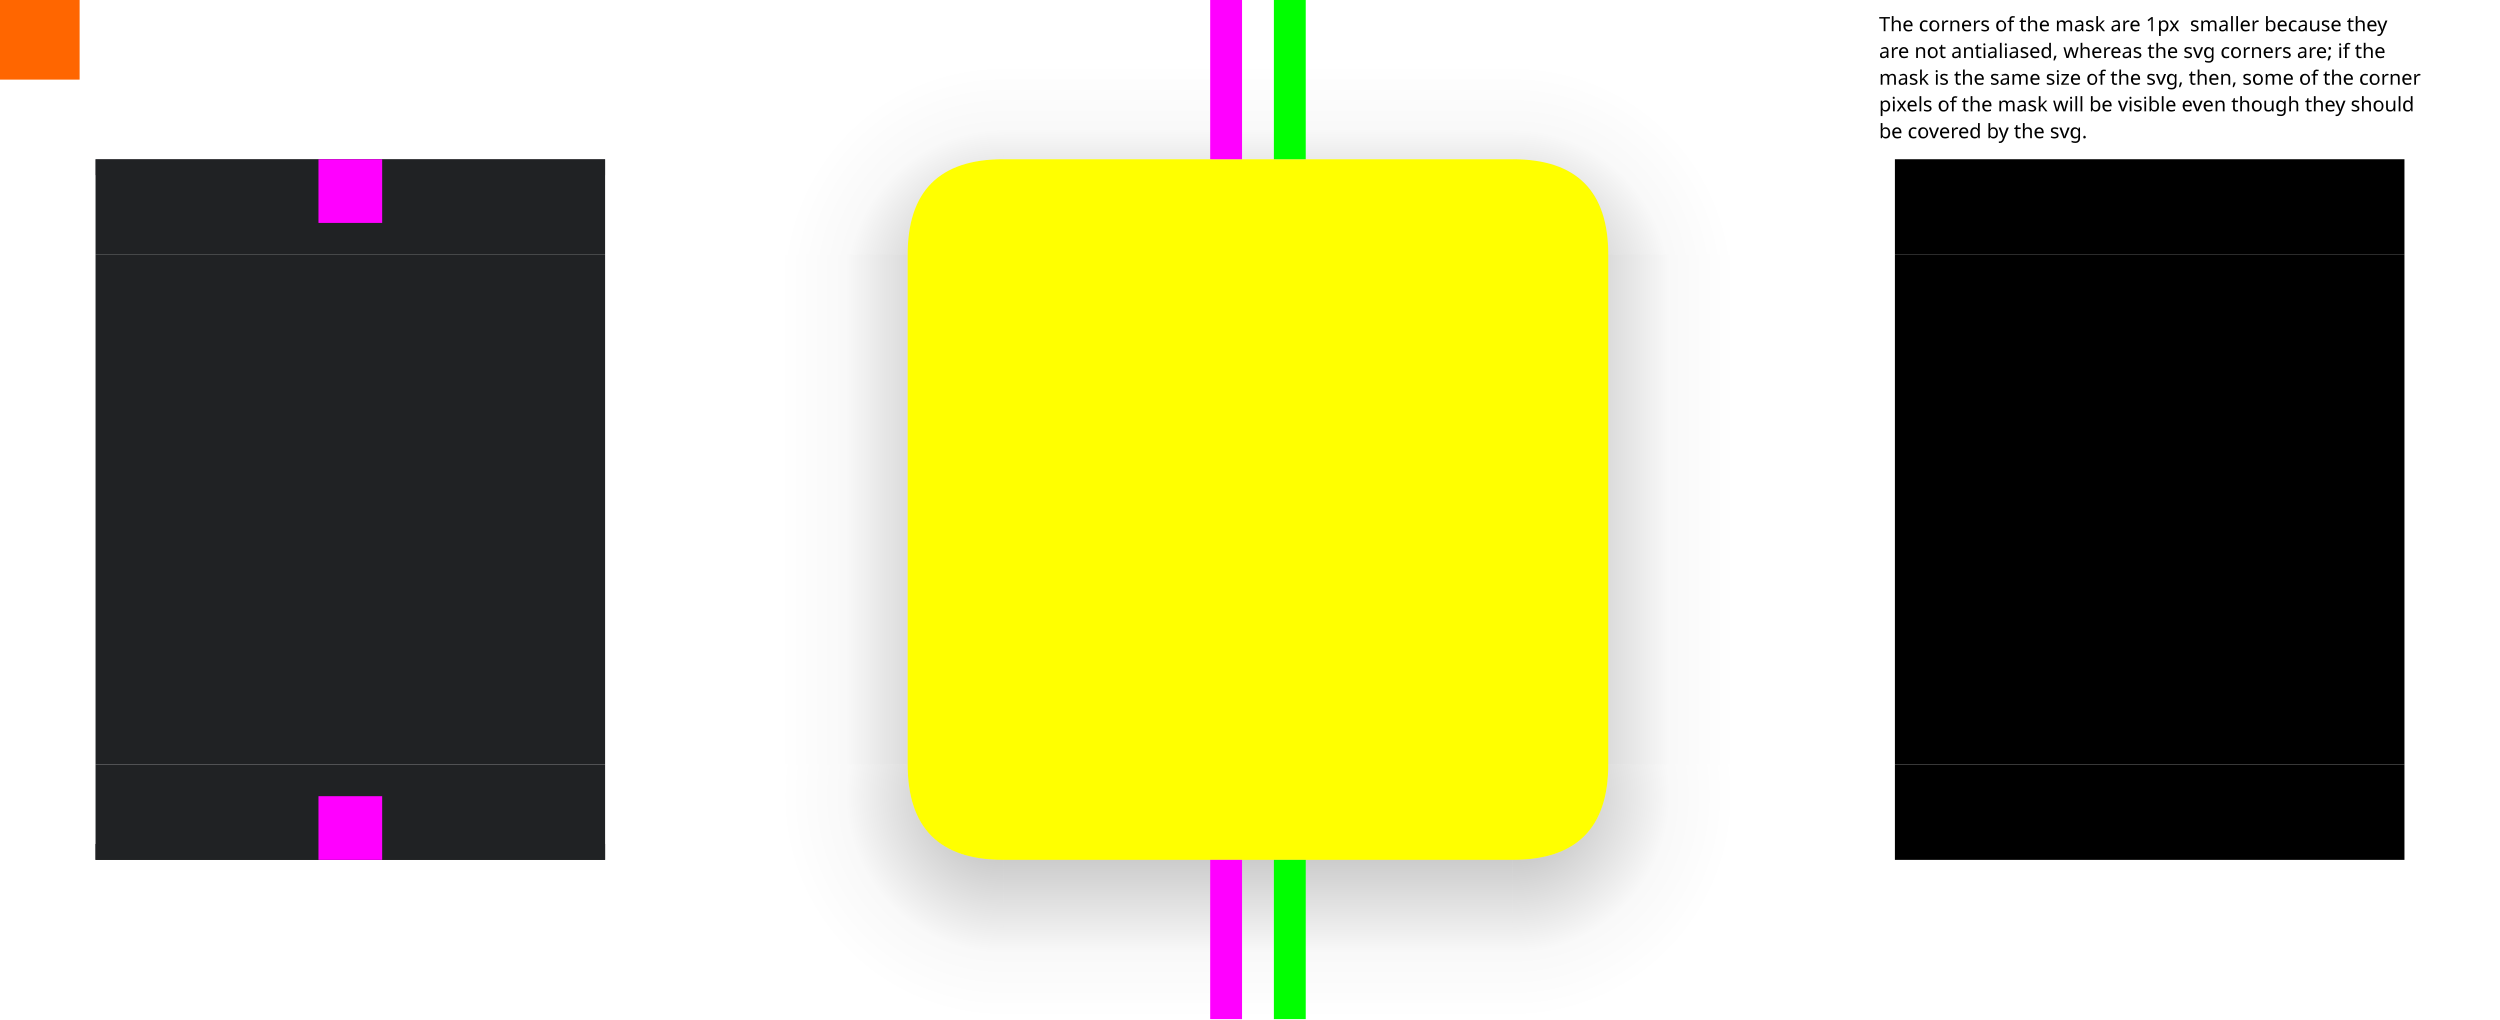
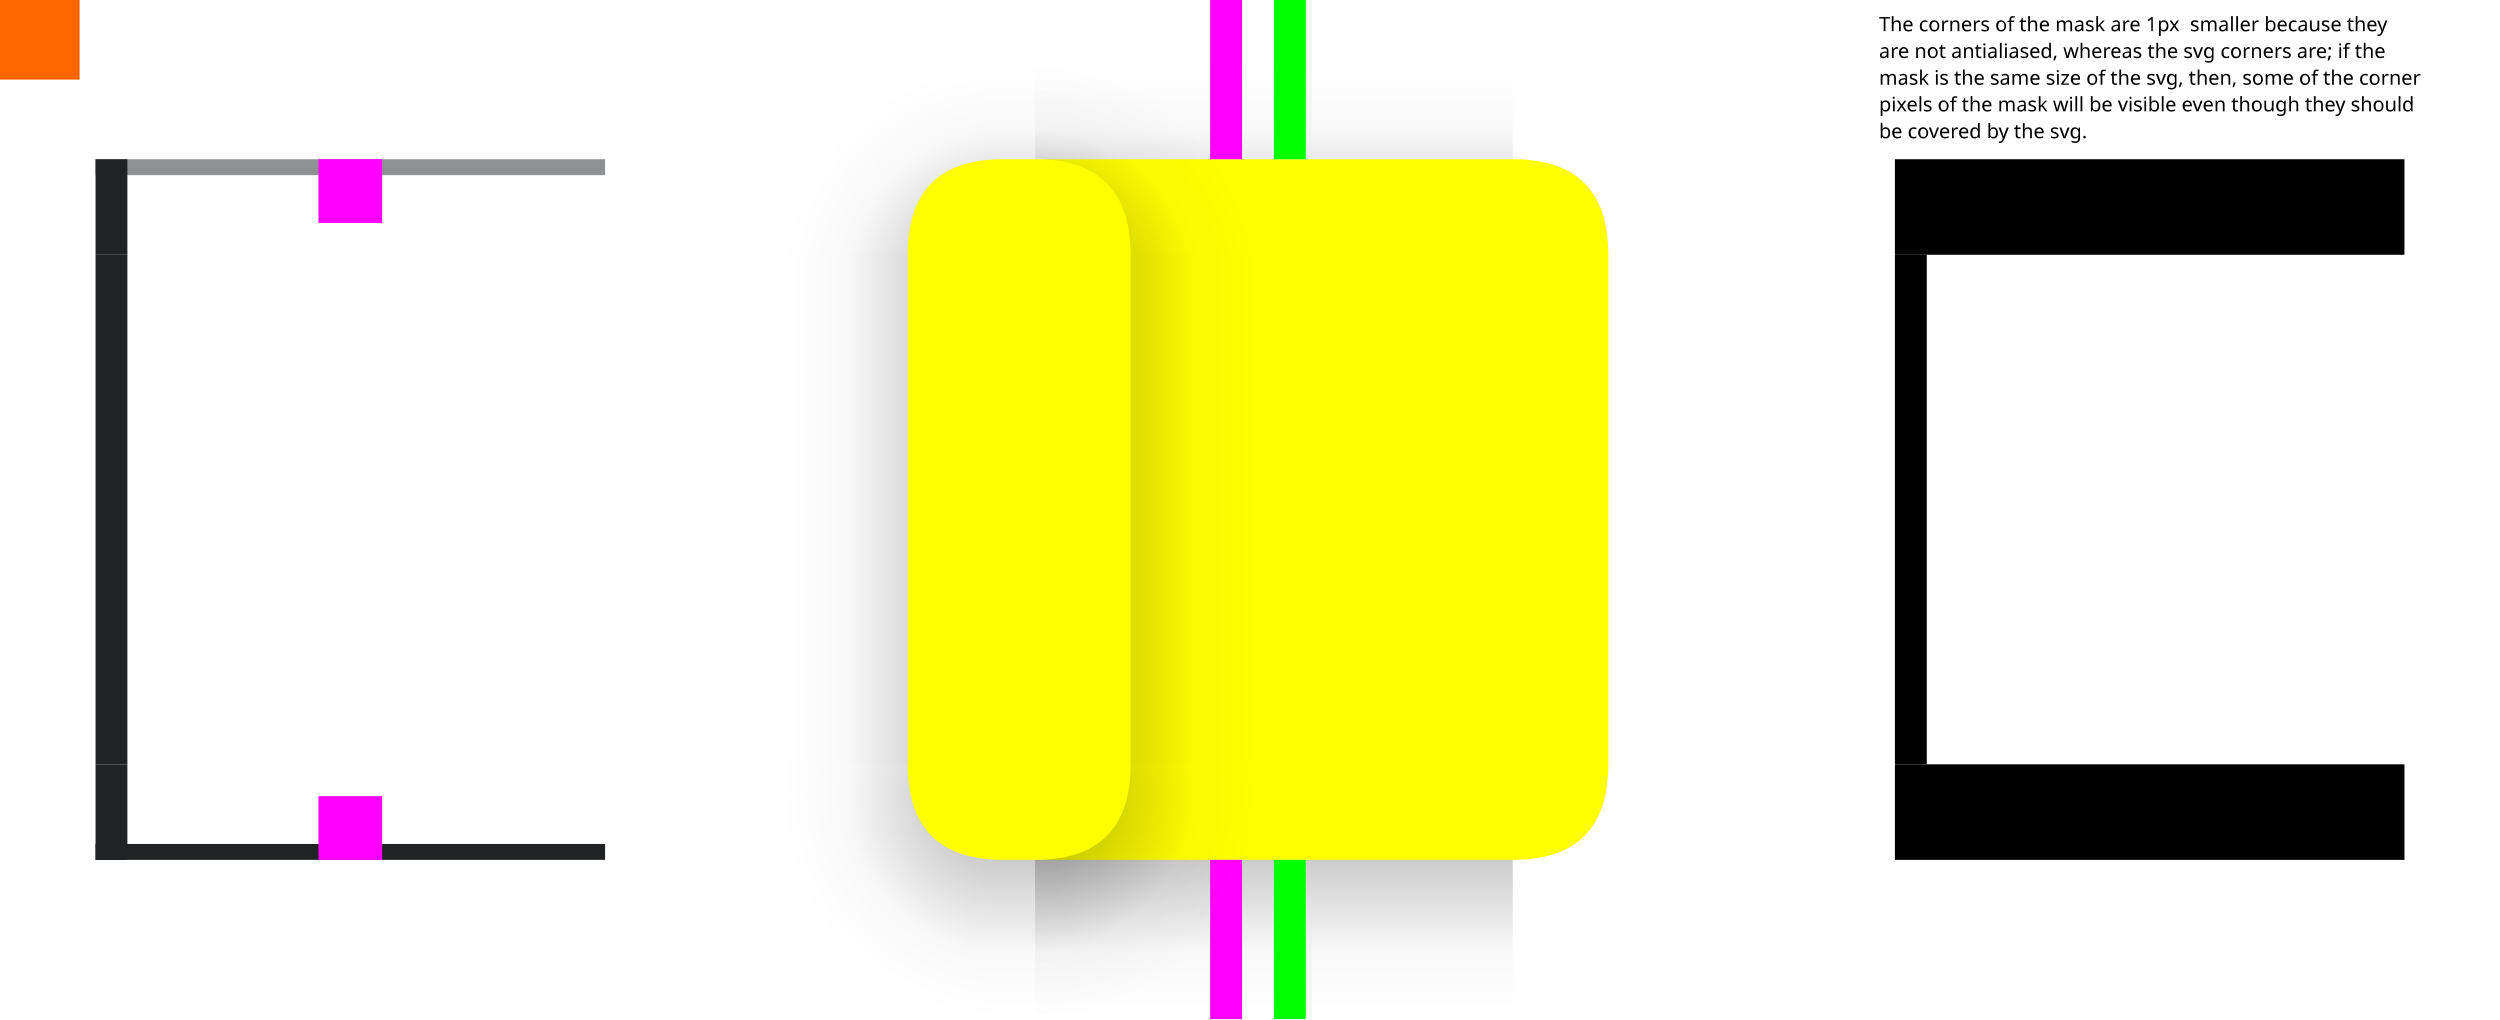
<svg xmlns="http://www.w3.org/2000/svg" xmlns:xlink="http://www.w3.org/1999/xlink" id="svg2" height="64" viewBox="0 0 157 64" width="157" version="1.1">
  <defs id="defs15">
    <style type="text/css" id="current-color-scheme">
            .ColorScheme-Text {
                color:#fcfcfc;
                stop-color:#fcfcfc;
            }
            .ColorScheme-Background {
                color:#202224;
                stop-color:#202224;
            }
        </style>
    <linearGradient id="shadow-side" gradientUnits="userSpaceOnUse">
      <stop id="stop1762" offset="0" style="stop-color:#000;stop-opacity:.2" />
      <stop id="stop1760" offset=".333" style="stop-color:#000;stop-opacity:.1" />
      <stop id="stop1758" offset=".5" style="stop-color:#000;stop-opacity:.05" />
      <stop id="stop1756" offset=".583" style="stop-color:#000;stop-opacity:.025" />
      <stop id="stop1754" offset="1" style="stop-color:#000;stop-opacity:0" />
    </linearGradient>
    <linearGradient id="shadow-corner" gradientUnits="userSpaceOnUse">
      <stop id="stop11958" offset="0" style="stop-color:#000;stop-opacity:1" />
      <stop id="stop11960" offset=".286" style="stop-color:#000;stop-opacity:.2" />
      <stop id="stop11962" offset=".524" style="stop-color:#000;stop-opacity:.1" />
      <stop id="stop11966" offset=".643" style="stop-color:#000;stop-opacity:.05" />
      <stop id="stop11968" offset=".702" style="stop-color:#000;stop-opacity:.025" />
      <stop id="stop11970" offset="1" style="stop-color:#000;stop-opacity:0" />
    </linearGradient>
    <radialGradient xlink:href="#shadow-corner" id="radialGradient3268-6-6" cx="93.143" cy="50" fx="93.143" fy="50" r="6.5" gradientUnits="userSpaceOnUse" gradientTransform="matrix(0,2.153846,-2.153846,0,107.6923,-202.6154)" />
    <linearGradient xlink:href="#shadow-side" id="linearGradient4945" gradientUnits="userSpaceOnUse" x1="16" y1="14" x2="16" y2="4" />
    <linearGradient xlink:href="#shadow-side" id="linearGradient1734" gradientUnits="userSpaceOnUse" x1="16" y1="6" x2="16" y2="16" />
    <linearGradient xlink:href="#shadow-side" id="linearGradient1984" gradientUnits="userSpaceOnUse" x1="12" y1="16" x2="2" y2="16" />
    <linearGradient xlink:href="#shadow-side" id="linearGradient8667" gradientUnits="userSpaceOnUse" x1="4" y1="16" x2="14" y2="16" />
    <radialGradient xlink:href="#shadow-corner" id="radialGradient3268" cx="95" cy="50" fx="95" fy="50" r="6.5" gradientUnits="userSpaceOnUse" gradientTransform="matrix(0,2.153846,-2.153846,0,107.6923,-202.6154)" />
    <radialGradient xlink:href="#shadow-corner" id="radialGradient3268-4" cx="95" cy="50" fx="95" fy="50" r="6.5" gradientUnits="userSpaceOnUse" gradientTransform="matrix(0,2.153846,-2.153846,0,107.6923,-202.6154)" />
    <radialGradient xlink:href="#shadow-corner" id="radialGradient3268-6" cx="93.143" cy="50" fx="93.143" fy="50" r="6.5" gradientUnits="userSpaceOnUse" gradientTransform="matrix(0,2.153846,-2.153846,0,107.6923,-202.6154)" />
  </defs>
-   <g id="shadow-bottomright-9" transform="translate(95,48)" />
-   <rect style="color:#202224;fill:currentColor;fill-opacity:1;stroke:none;stop-color:#202224" id="thick-center" width="32" height="32" x="19" y="75" class="ColorScheme-Background" />
+   <g id="shadow-bottomright-9" transform="translate(65,48)" />
+   <rect style="color:#202224;fill:currentColor;fill-opacity:1;stroke:none;stop-color:#202224" id="thick-center" width="2" height="32" x="19" y="75" class="ColorScheme-Background" />
  <rect transform="rotate(90)" style="fill:#800080;fill-opacity:1;stroke:none;stroke-width:1.155" id="thick-hint-right-margin" width="0" height="0" x="95" y="-56" />
  <rect transform="rotate(90)" y="-20" x="95" height="0" width="0" id="thick-hint-left-margin" style="fill:#800080;fill-opacity:1;stroke:none;stroke-width:1.155" />
  <rect y="69" x="38" height="8" width="4" id="thick-hint-top-margin" style="fill:#800080;fill-opacity:1;stroke:none;stroke-width:1.155" />
  <rect style="fill:#800080;fill-opacity:1;stroke:none;stroke-width:1.155" id="thick-hint-bottom-margin" width="4" height="8" x="39" y="105" />
  <rect id="hint-tile-center" height="5" style="fill:#ff6600" width="5" x="0" y="0" />
  <g id="top" transform="translate(6,10)">
-     <rect id="rect4152" height="6" style="opacity:1;fill:currentColor" class="ColorScheme-Background" width="32" x="0" y="0" />
+     <rect id="rect4152" height="6" style="opacity:1;fill:currentColor" class="ColorScheme-Background" width="2" x="0" y="0" />
    <path style="opacity:0.5;fill:currentColor" d="M 0,0 V 1 H 32 V 0 Z" id="path1337" class="ColorScheme-Background" fill="currentColor" />
  </g>
  <g id="bottom" transform="translate(6,48)">
-     <rect id="rect4148" height="6" style="opacity:1;fill:currentColor" class="ColorScheme-Background" width="32" x="0" y="0" />
+     <rect id="rect4148" height="6" style="opacity:1;fill:currentColor" class="ColorScheme-Background" width="2" x="0" y="0" />
    <path style="opacity:1;fill:currentColor" d="M 0,5 V 6 H 32 V 5 Z" id="path1671" class="ColorScheme-Background" fill="currentColor" />
  </g>
  <g id="left" transform="translate(0,16)">
    <rect id="rect4144" height="32" style="opacity:1;fill:currentColor" class="ColorScheme-Background" width="0" x="0" y="0" />
    <path style="opacity:1;fill:currentColor" d="M 0,0 Z" id="path1785" class="ColorScheme-Background" fill="currentColor" />
  </g>
-   <g id="right" transform="translate(38,16)">
+   <g id="right" transform="translate(8,16)">
    <rect id="rect4140" height="32" style="opacity:1;fill:currentColor" class="ColorScheme-Background" width="0" x="0" y="0" />
    <path style="opacity:1;fill:currentColor" d="M 0,0 Z" id="path1902" class="ColorScheme-Background" fill="currentColor" />
  </g>
  <g id="center" transform="translate(6,16)">
-     <rect id="rect4138" height="32" style="opacity:1;fill:currentColor" class="ColorScheme-Background" width="32" x="0" y="0" />
+     <rect id="rect4138" height="32" style="opacity:1;fill:currentColor" class="ColorScheme-Background" width="2" x="0" y="0" />
  </g>
  <g id="topleft" transform="translate(0,10)">
    <path d="M 0,0 H 0 V 0 H 0 Z" style="opacity:1;fill:currentColor" class="ColorScheme-Background" id="path3115" />
  </g>
-   <g id="topright" transform="translate(38,10)">
+   <g id="topright" transform="translate(8,10)">
    <path d="M 0,0 H 0 V 0 H 0 Z" style="opacity:1;fill:currentColor" class="ColorScheme-Background" id="path3118" />
  </g>
  <g id="bottomleft" transform="translate(0,48)">
    <path d="M 0,0 H 0 V 0 H 0 Z" style="opacity:1;fill:currentColor" class="ColorScheme-Background" id="path3124" />
  </g>
-   <g id="bottomright" transform="translate(38,48)">
+   <g id="bottomright" transform="translate(8,48)">
    <path d="M 0,0 H 0 V 0 H 0 Z" style="opacity:1;fill:currentColor" class="ColorScheme-Background" id="path3121" />
  </g>
  <rect id="hint-top-margin" height="4" style="fill:#ff00ff;stroke-width:1" width="4" x="20" y="10" />
  <rect id="hint-bottom-margin" height="4" style="fill:#ff00ff;stroke-width:1" width="4" x="20" y="50" />
  <rect id="hint-right-margin" height="0" style="fill:#ff00ff;stroke-width:1" width="0" x="40" y="30" />
  <rect id="hint-left-margin" height="0" style="fill:#ff00ff;stroke-width:1" width="0" x="0" y="30" />
  <rect id="hint-top-inset" height="9.9999999e-09" style="fill:#00ff00" width="4" x="20" y="10" />
  <rect id="hint-bottom-inset" height="9.9999999e-09" style="fill:#00ff00" width="4" x="20" y="54" />
  <rect id="hint-left-inset" height="0" style="fill:#00ff00" width="0" x="0" y="30" />
  <rect id="hint-right-inset" height="0" style="fill:#00ff00" width="0" x="44" y="30" />
  <rect id="mask-top" height="6" width="32" x="119" y="10" />
-   <rect id="mask-center" height="32" width="32" x="119" y="16" />
+   <rect id="mask-center" height="32" width="2" x="119" y="16" />
  <rect id="mask-bottom" height="6" transform="scale(1,-1)" width="32" x="119" y="-54" />
  <rect id="mask-left" height="32" width="0" x="113" y="16" />
-   <rect id="mask-right" height="32" width="0" x="151" y="16" />
+   <rect id="mask-right" height="32" width="0" x="121" y="16" />
  <path id="mask-topleft" d="M 0,0 H 0 V 0 H 0 Z" />
  <g id="shadow-center" transform="translate(63,16)">
-     <rect id="rect4908" height="32" style="opacity:0.001;fill-opacity:0.001" width="32" x="0" y="0" />
+     <rect id="rect4908" height="32" style="opacity:0.001;fill-opacity:0.001" width="2" x="0" y="0" />
  </g>
  <path style="fill:#ffff00;stroke-width:2;stroke-linecap:round" d="m 63,10 h 32 c 4,0 6,2 6,6 v 32 c 0,4 -2,6 -6,6 H 63 c -4,0 -6,-2 -6,-6 V 16 c 0,-4 2,-6 6,-6 z" id="path838" />
  <g id="shadow-topleft" transform="rotate(180,31.5,8)">
    <path d="M 0,6 V 0 H 6 C 6,4 4,6 0,6 Z" style="opacity:0.001;fill:#000000;fill-opacity:0.004" id="path95-4-2" />
    <path id="path2368-7-5" style="fill:url(#radialGradient3268-6-6);fill-opacity:1;fill-rule:evenodd;stroke-width:1" d="M 6,0 C 6,4 4,6 0,6 V 16 H 3 C 10.18,16 16,10.18 16,3 V 0 Z" />
  </g>
  <g id="shadow-top" transform="translate(63)">
    <rect id="st" height="10" width="32" style="fill:url(#linearGradient4945);fill-opacity:1" x="0" y="0" />
    <rect id="rect1546" height="6" style="opacity:0.001;fill:#000000;fill-opacity:0.004;fill-rule:evenodd" width="32" y="10" x="0" />
  </g>
  <g id="shadow-bottom" transform="translate(63,48)">
    <rect id="rect1546-6" height="6" style="opacity:0.001;fill:#000000;fill-opacity:0.004;fill-rule:evenodd" width="32" x="0" y="0" />
    <rect id="sb" height="10" width="32" y="6" style="fill:url(#linearGradient1734);fill-opacity:1" x="0" />
  </g>
  <g id="shadow-left" transform="translate(47,16)">
    <rect id="sl" height="32" width="10" style="fill:url(#linearGradient1984);fill-opacity:1" x="0" y="0" />
    <rect id="rect1546-3-7" height="32" style="opacity:0.001;fill:#000000;fill-opacity:0.004;fill-rule:evenodd" width="6" x="10" y="0" />
  </g>
-   <g id="shadow-right" transform="translate(95,16)">
+   <g id="shadow-right" transform="translate(65,16)">
    <rect id="rect1546-3" height="32" style="opacity:0.001;fill:#000000;fill-opacity:0.004;fill-rule:evenodd" width="6" x="0" y="0" />
    <rect id="sr" height="32" width="10" x="6" style="fill:url(#linearGradient8667);fill-opacity:1" y="0" />
  </g>
  <rect id="shadow-hint-top-margin" height="10" style="fill:#ff00ff" width="2" x="76" y="0" />
  <rect id="shadow-hint-bottom-margin" height="10" style="fill:#ff00ff" width="2" x="76" y="54" />
  <rect id="shadow-hint-right-margin" height="0" style="fill:#ff00ff" width="0" x="101" y="33" />
  <rect id="shadow-hint-left-margin" height="0" style="fill:#ff00ff" width="0" x="47" y="29" />
  <rect id="shadow-hint-top-inset" height="10" style="fill:#00ff00" width="2" x="80" y="0" />
  <rect id="shadow-hint-bottom-inset" height="10" style="fill:#00ff00" width="2" x="80" y="54" />
  <rect id="shadow-hint-right-inset" height="0" style="fill:#00ff00" width="0" x="101" y="29" />
  <rect id="shadow-hint-left-inset" height="0" style="fill:#00ff00" width="0" x="47" y="33" />
-   <g id="shadow-bottomright" transform="translate(95,48)">
+   <g id="shadow-bottomright" transform="translate(65,48)">
    <path d="M 0,6 V 0 H 6 C 6,3.999 3.98,6 0,6 Z" style="opacity:0.001;fill:#000000;fill-opacity:0.004" id="path95" />
    <path id="path2368" style="fill:url(#radialGradient3268);fill-opacity:1;fill-rule:evenodd;stroke-width:1" d="M 6,0 C 6,4 4,6 0,6 V 16 H 3 C 10.18,16 16,10.18 16,3 V 0 Z" />
  </g>
  <g id="shadow-bottomleft" transform="matrix(-1,0,0,1,63,48)">
    <path d="M 3,6 H 0 V 0 H 6 V 3 C 6,4.657 4.657,6 3,6 Z" style="opacity:0.001;fill:#000000;fill-opacity:0.004" id="path95-1" />
    <path id="path2368-0" style="fill:url(#radialGradient3268-4);fill-opacity:1;fill-rule:evenodd;stroke-width:1" d="M 6,0 C 6,3.999 3.995,6 0,6 V 16 H 3 C 10.18,16 16,10.18 16,3 V 0 Z" />
  </g>
-   <g id="shadow-topright" transform="matrix(1,0,0,-1,95,16)">
+   <g id="shadow-topright" transform="matrix(1,0,0,-1,65,16)">
    <path d="M 3,6 H 0 V 0 H 6 V 3 C 6,4.657 4.657,6 3,6 Z" style="opacity:0.001;fill:#000000;fill-opacity:0.004" id="path95-4" />
    <path id="path2368-7" style="fill:url(#radialGradient3268-6);fill-opacity:1;fill-rule:evenodd;stroke-width:1" d="M 6,0 C 6,3.988 3.974,6 0,6 V 16 H 3 C 10.18,16 16,10.18 16,3 V 0 Z" />
  </g>
  <path id="mask-topright" d="M 0,0 H 0 V 0 H 0 Z" />
  <path id="mask-bottomright" d="M 0,0 H 0 V 0 H 0 Z" />
  <path id="mask-bottomleft" d="M 0,0 H 0 V 0 H 0 Z" />
  <text xml:space="preserve" style="font-stretch:condensed;font-size:1.252px;font-family:Impact;-inkscape-font-specification:'Impact Condensed';text-align:start;text-anchor:start;fill:#ff0000;stroke:#000000;stroke-width:5.729;stroke-linecap:round" x="118" y="1.958" id="text1204">
    <tspan id="tspan1202" x="118" y="1.958" style="font-style:normal;font-variant:normal;font-weight:normal;font-stretch:normal;font-size:1.252px;font-family:'Noto Sans';-inkscape-font-specification:'Noto Sans';text-align:start;text-anchor:start;fill:#000000;stroke:none;stroke-width:5.729">The corners of the mask are 1px  smaller because they</tspan>
    <tspan x="118" y="3.637" style="font-style:normal;font-variant:normal;font-weight:normal;font-stretch:normal;font-size:1.252px;font-family:'Noto Sans';-inkscape-font-specification:'Noto Sans';text-align:start;text-anchor:start;fill:#000000;stroke:none;stroke-width:5.729" id="tspan1358">are not antialiased, whereas the svg corners are; if the</tspan>
    <tspan x="118" y="5.317" style="font-style:normal;font-variant:normal;font-weight:normal;font-stretch:normal;font-size:1.252px;font-family:'Noto Sans';-inkscape-font-specification:'Noto Sans';text-align:start;text-anchor:start;fill:#000000;stroke:none;stroke-width:5.729" id="tspan1360">mask is the same size of the svg, then, some of the corner</tspan>
    <tspan x="118" y="6.996" style="font-style:normal;font-variant:normal;font-weight:normal;font-stretch:normal;font-size:1.252px;font-family:'Noto Sans';-inkscape-font-specification:'Noto Sans';text-align:start;text-anchor:start;fill:#000000;stroke:none;stroke-width:5.729" id="tspan1362">pixels of the mask will be visible even though they should</tspan>
    <tspan x="118" y="8.676" style="font-style:normal;font-variant:normal;font-weight:normal;font-stretch:normal;font-size:1.252px;font-family:'Noto Sans';-inkscape-font-specification:'Noto Sans';text-align:start;text-anchor:start;fill:#000000;stroke:none;stroke-width:5.729" id="tspan1364">be covered by the svg.</tspan>
  </text>
</svg>
